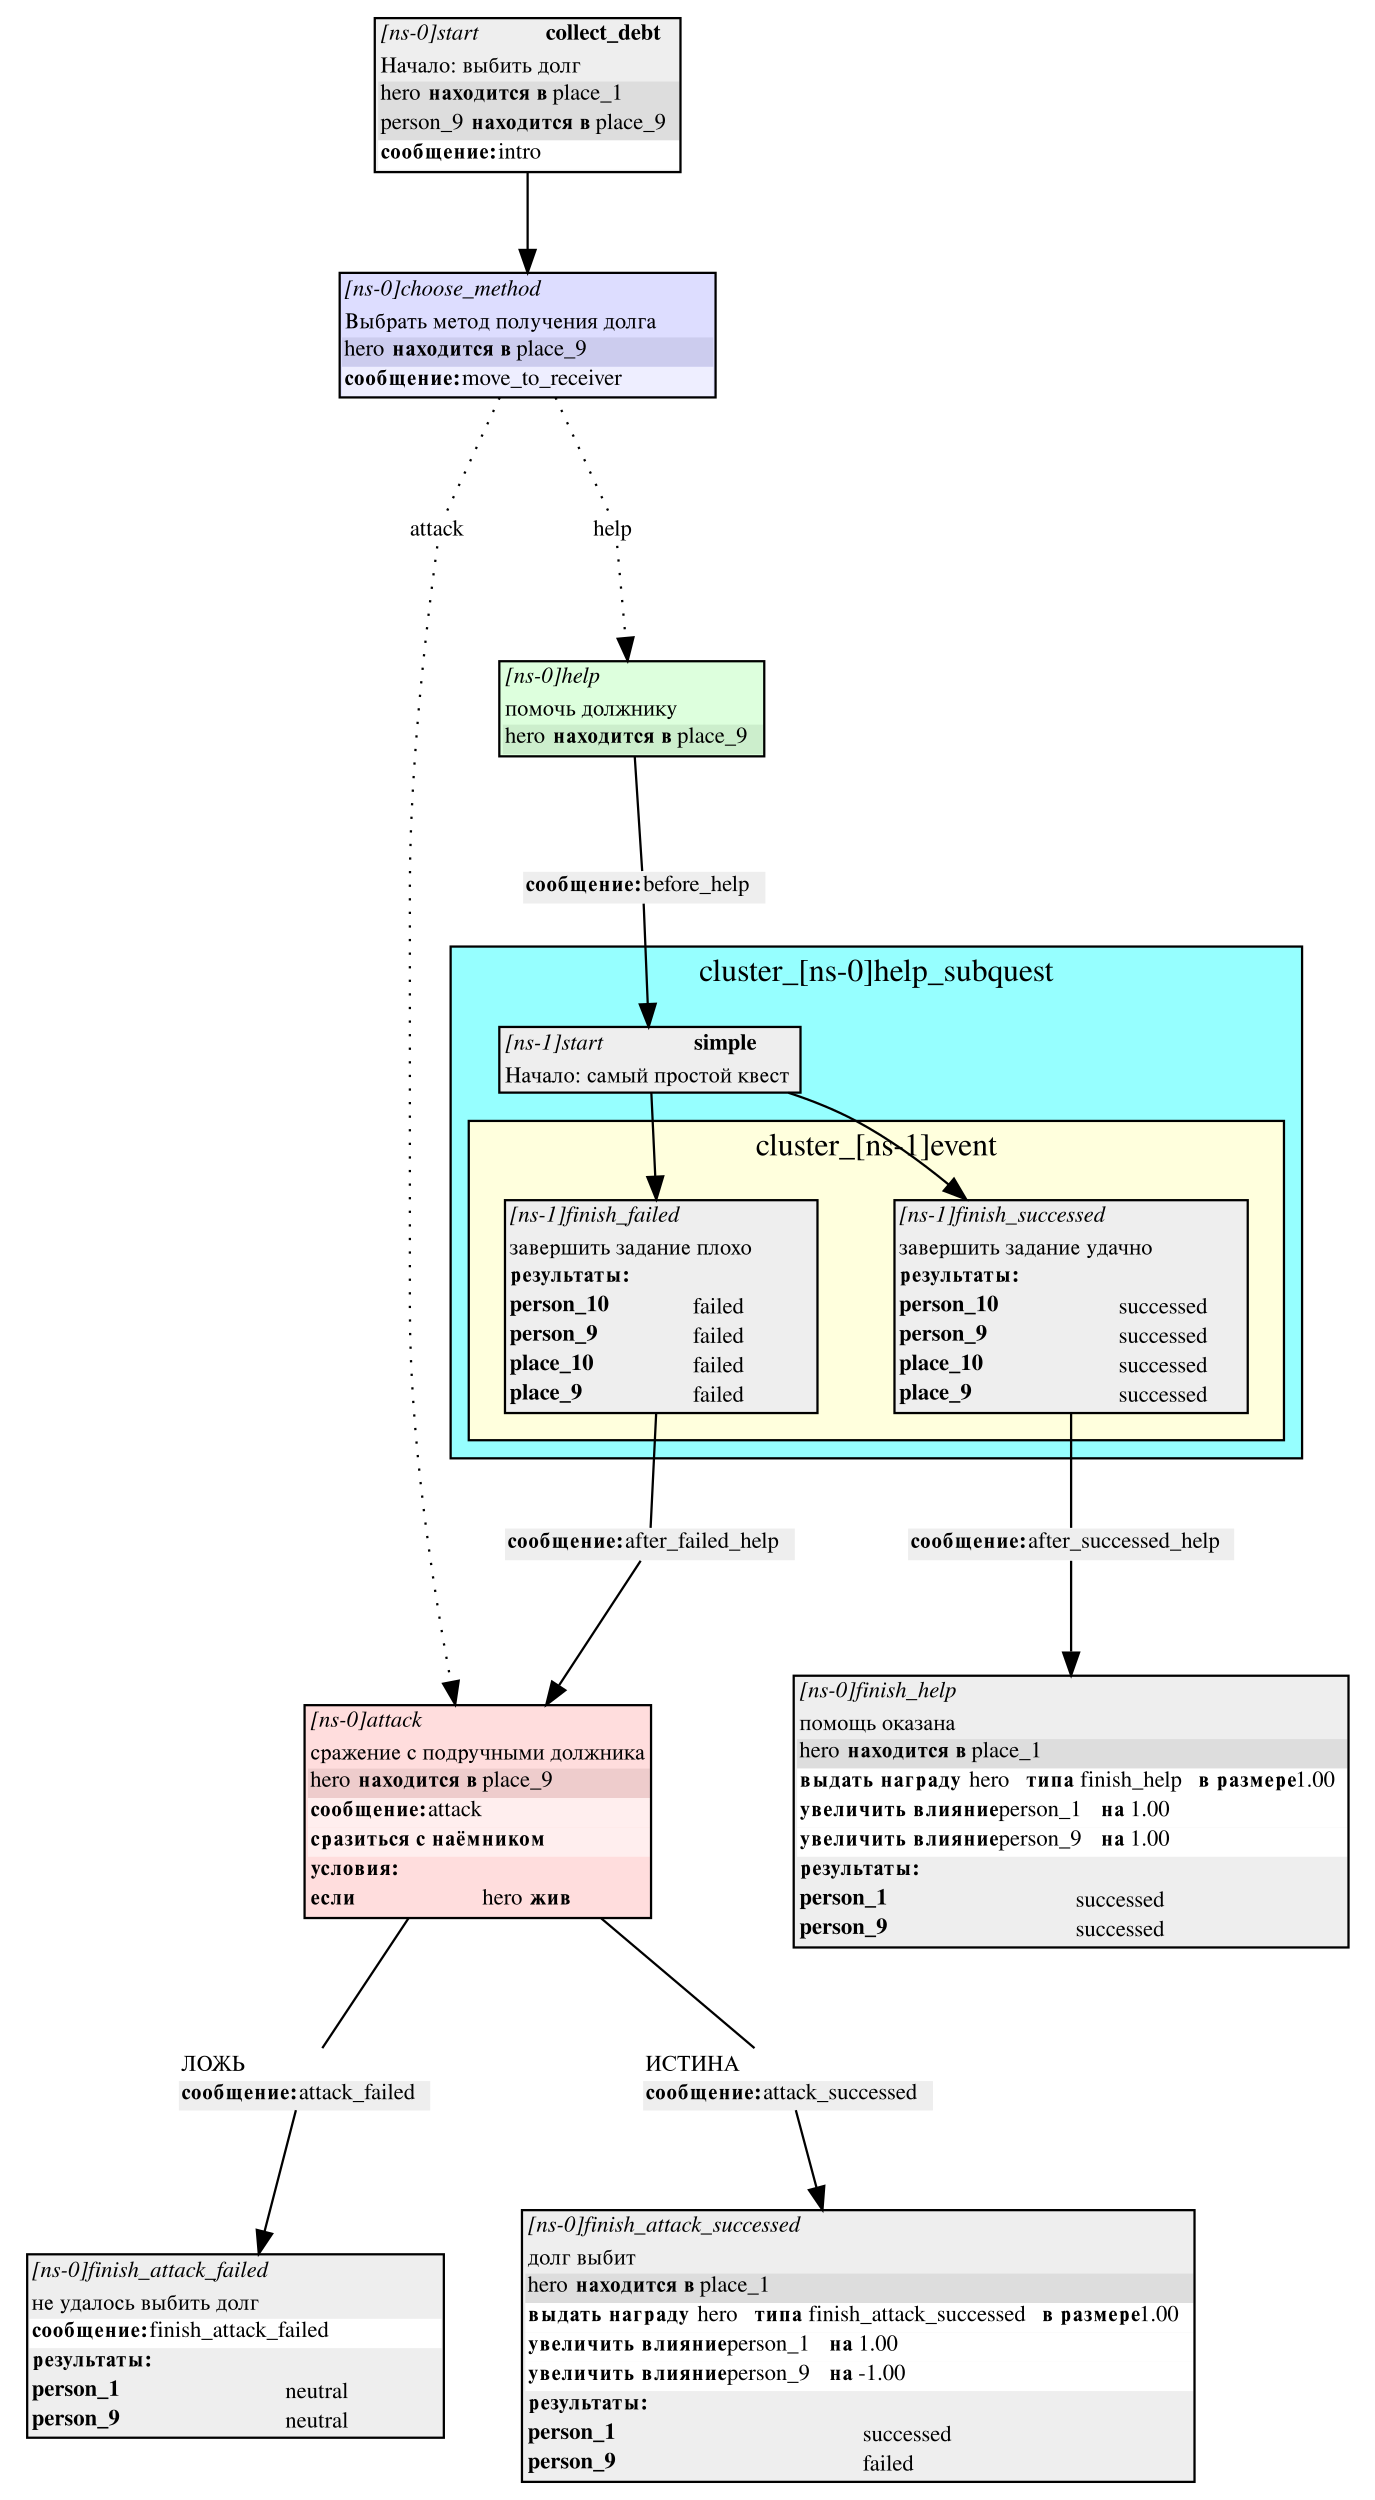
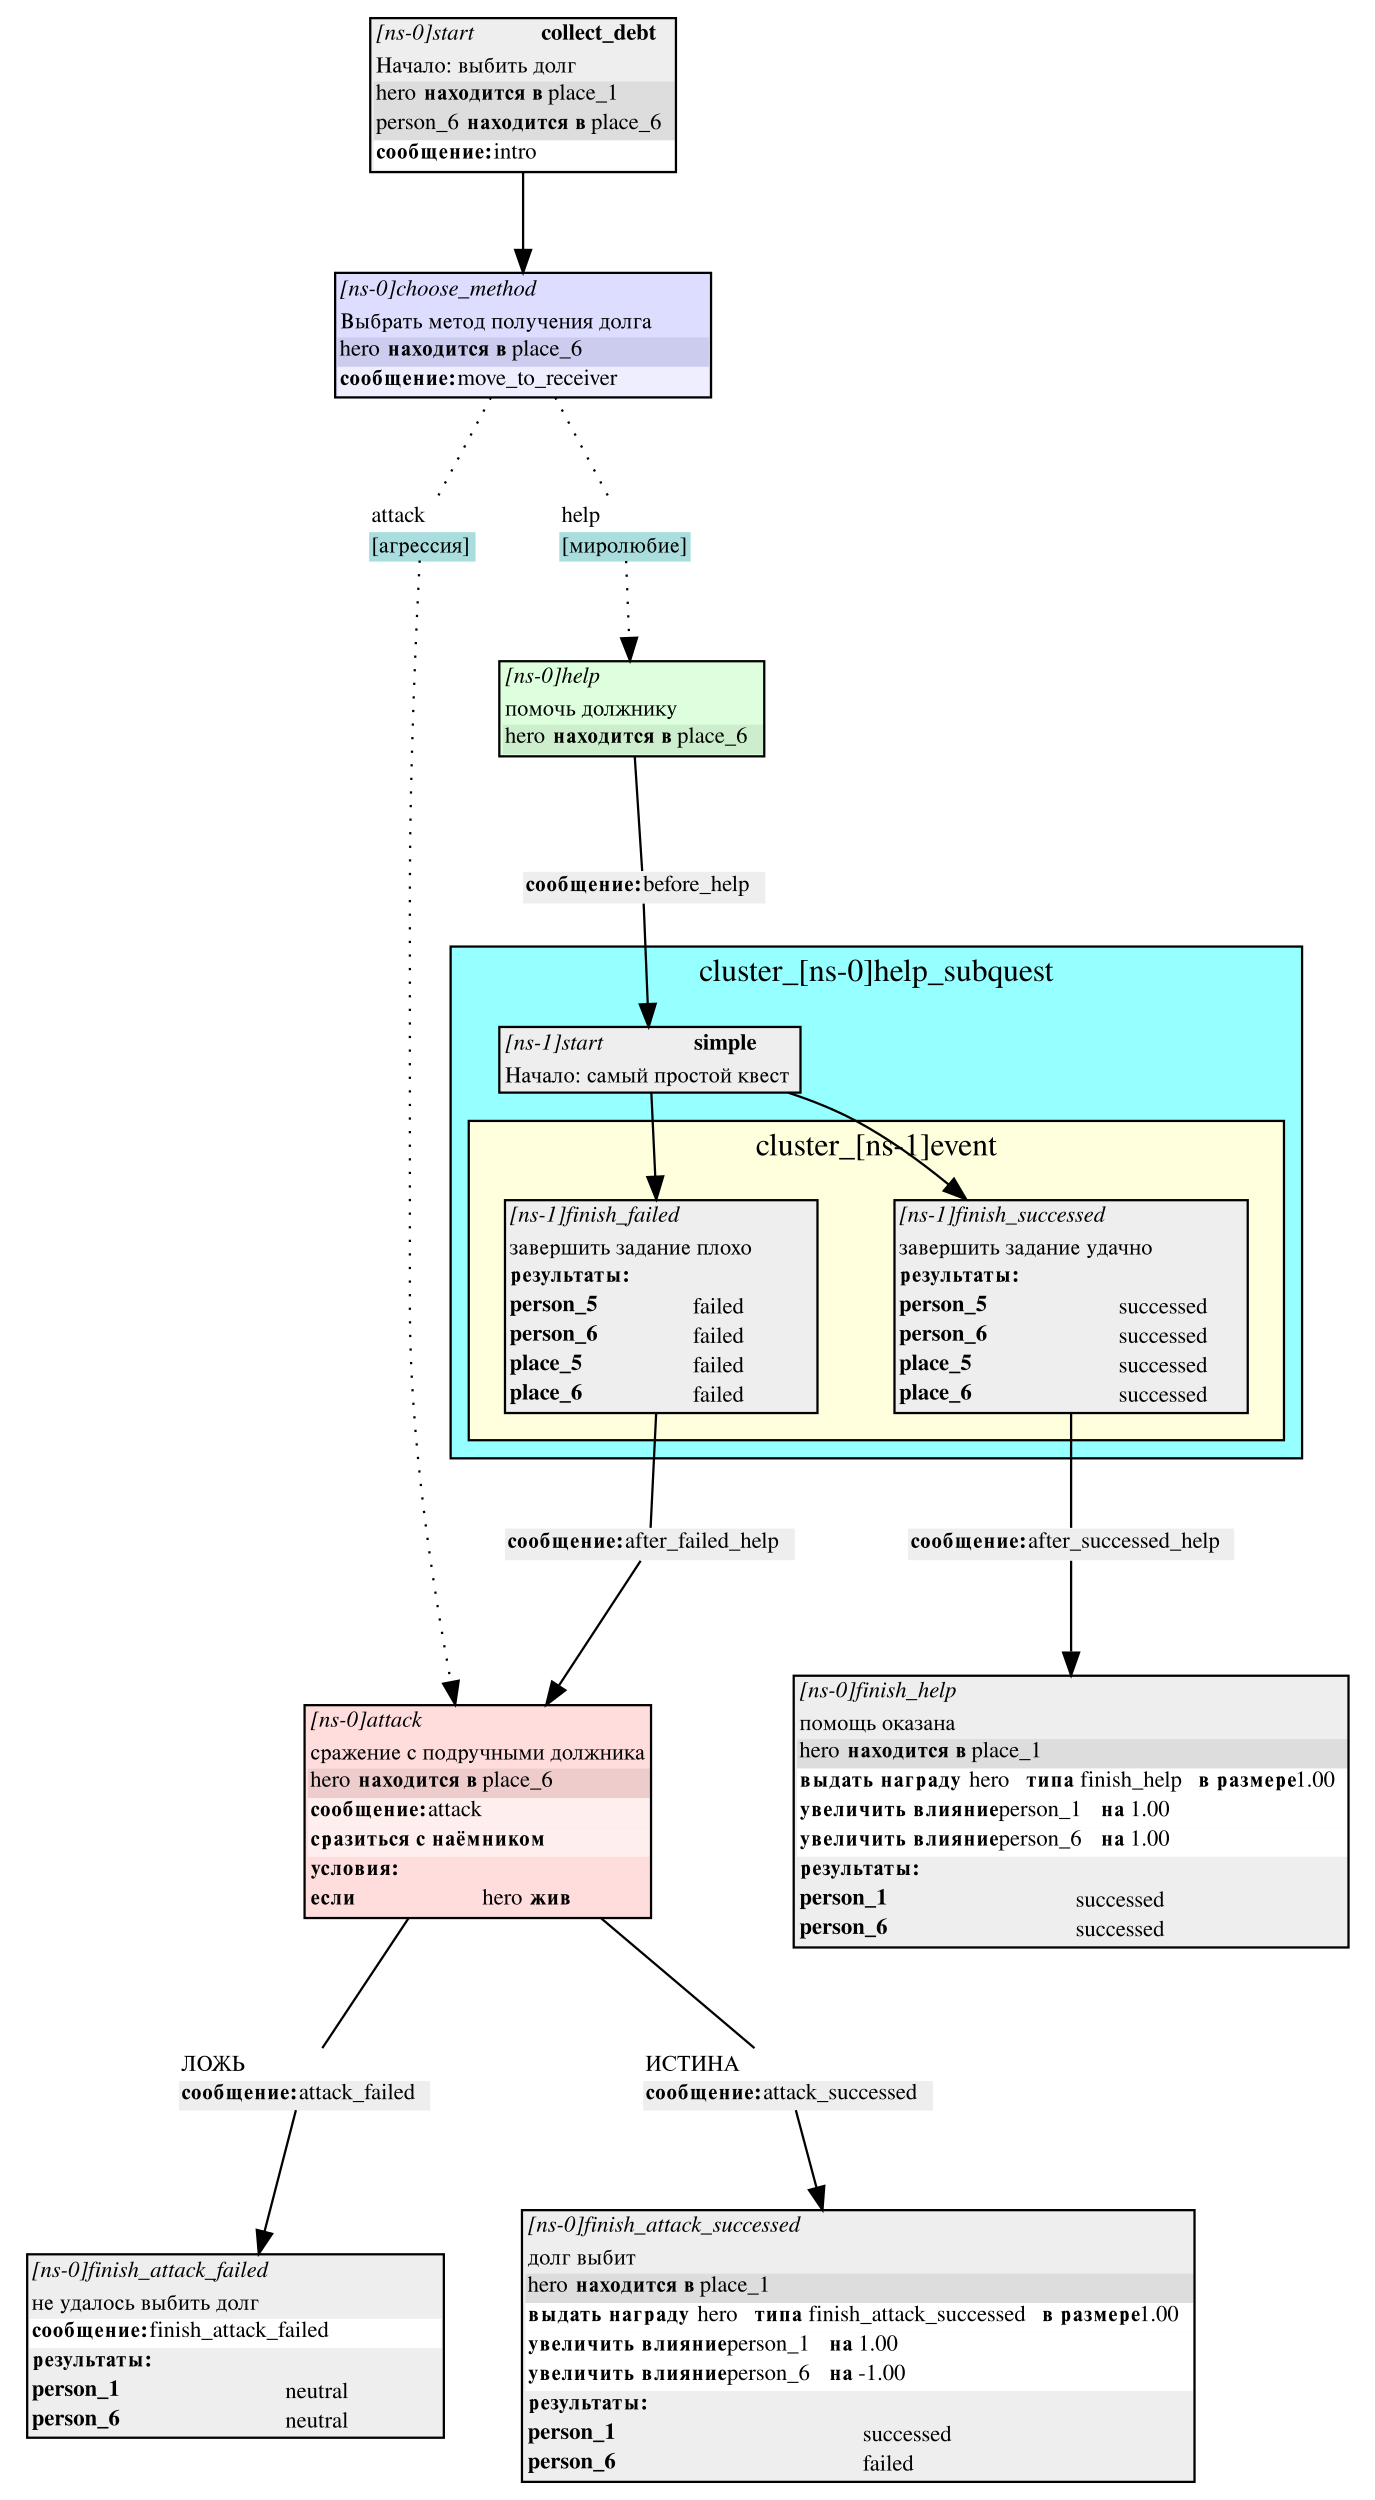
<svg xmlns="http://www.w3.org/2000/svg" width="607pt" height="1104pt" viewBox="0.00 0.00 607.00 1104.00">
  <g id="graph0" class="graph" transform="scale(1 1) rotate(0) translate(4 1100)">
    <polygon fill="white" stroke="white" points="-4,4 -4,-1100 603,-1100 603,4 -4,4" />
    <g id="clust1" class="cluster">
      <polygon fill="#96ffff" stroke="black" points="195,-456 195,-682 571,-682 571,-456 195,-456" />
      <text text-anchor="middle" x="383" y="-666.8" font-family="Times,serif" font-size="14.00">cluster_[ns-0]help_subquest</text>
    </g>
    <g id="clust2" class="cluster">
      <polygon fill="#ffffdd" stroke="black" points="203,-464 203,-605 563,-605 563,-464 203,-464" />
      <text text-anchor="middle" x="383" y="-589.8" font-family="Times,serif" font-size="14.00">cluster_[ns-1]event</text>
    </g>
    <g id="node1" class="node">
      <polygon fill="#eeeeee" stroke="none" points="216.5,-617.5 216.5,-646.5 349.5,-646.5 349.5,-617.5 216.5,-617.5" />
      <text text-anchor="start" x="219" y="-636.5" font-family="Times,serif" font-style="italic" font-size="10.00">[ns-1]start</text>
      <text text-anchor="start" x="302.5" y="-636.5" font-family="Times,serif" font-weight="bold" font-size="10.00">simple</text>
      <text text-anchor="start" x="219" y="-622" font-family="Times,serif" font-size="10.00">Начало: самый простой квест</text>
      <polygon fill="none" stroke="black" points="216.5,-617.5 216.5,-646.5 349.5,-646.5 349.5,-617.5 216.5,-617.5" />
    </g>
    <g id="node6" class="node">
      <polygon fill="#eeeeee" stroke="none" points="219,-476 219,-570 357,-570 357,-476 219,-476" />
      <text text-anchor="start" x="221" y="-560.5" font-family="Times,serif" font-style="italic" font-size="10.00">[ns-1]finish_failed</text>
      <text text-anchor="start" x="221" y="-546" font-family="Times,serif" font-size="10.00">завершить задание плохо</text>
      <polygon fill="#eeeeee" stroke="none" points="220,-529 220,-542 356,-542 356,-529 220,-529" />
      <text text-anchor="start" x="221" y="-534" font-family="Times,serif" font-weight="bold" font-size="10.00">результаты:</text>
-       <text text-anchor="start" x="221" y="-521" font-family="Times,serif" font-weight="bold" font-size="10.00">person_10</text>
+       <text text-anchor="start" x="221" y="-521" font-family="Times,serif" font-weight="bold" font-size="10.00">person_5</text>
      <text text-anchor="start" x="302" y="-520" font-family="Times,serif" font-size="10.00">failed</text>
-       <text text-anchor="start" x="221" y="-508" font-family="Times,serif" font-weight="bold" font-size="10.00">person_9</text>
+       <text text-anchor="start" x="221" y="-508" font-family="Times,serif" font-weight="bold" font-size="10.00">person_6</text>
      <text text-anchor="start" x="302" y="-507" font-family="Times,serif" font-size="10.00">failed</text>
-       <text text-anchor="start" x="221" y="-495" font-family="Times,serif" font-weight="bold" font-size="10.00">place_10</text>
+       <text text-anchor="start" x="221" y="-495" font-family="Times,serif" font-weight="bold" font-size="10.00">place_5</text>
      <text text-anchor="start" x="302" y="-494" font-family="Times,serif" font-size="10.00">failed</text>
-       <text text-anchor="start" x="221" y="-482" font-family="Times,serif" font-weight="bold" font-size="10.00">place_9</text>
+       <text text-anchor="start" x="221" y="-482" font-family="Times,serif" font-weight="bold" font-size="10.00">place_6</text>
      <text text-anchor="start" x="302" y="-481" font-family="Times,serif" font-size="10.00">failed</text>
      <polygon fill="none" stroke="black" points="219,-476 219,-570 357,-570 357,-476 219,-476" />
    </g>
    <g id="edge14" class="edge">
      <path fill="none" stroke="black" d="M283.633,-617.448C284.082,-607.855 284.716,-594.28 285.363,-580.442" />
      <polygon fill="black" stroke="black" points="288.862,-580.525 285.833,-570.373 281.87,-580.198 288.862,-580.525" />
    </g>
    <g id="node7" class="node">
      <polygon fill="#eeeeee" stroke="none" points="391,-476 391,-570 547,-570 547,-476 391,-476" />
      <text text-anchor="start" x="393" y="-560.5" font-family="Times,serif" font-style="italic" font-size="10.00">[ns-1]finish_successed</text>
      <text text-anchor="start" x="393" y="-546" font-family="Times,serif" font-size="10.00">завершить задание удачно</text>
      <polygon fill="#eeeeee" stroke="none" points="392,-529 392,-542 546,-542 546,-529 392,-529" />
      <text text-anchor="start" x="393" y="-534" font-family="Times,serif" font-weight="bold" font-size="10.00">результаты:</text>
-       <text text-anchor="start" x="393" y="-521" font-family="Times,serif" font-weight="bold" font-size="10.00">person_10</text>
+       <text text-anchor="start" x="393" y="-521" font-family="Times,serif" font-weight="bold" font-size="10.00">person_5</text>
      <text text-anchor="start" x="490" y="-520" font-family="Times,serif" font-size="10.00">successed</text>
-       <text text-anchor="start" x="393" y="-508" font-family="Times,serif" font-weight="bold" font-size="10.00">person_9</text>
+       <text text-anchor="start" x="393" y="-508" font-family="Times,serif" font-weight="bold" font-size="10.00">person_6</text>
      <text text-anchor="start" x="490" y="-507" font-family="Times,serif" font-size="10.00">successed</text>
-       <text text-anchor="start" x="393" y="-495" font-family="Times,serif" font-weight="bold" font-size="10.00">place_10</text>
+       <text text-anchor="start" x="393" y="-495" font-family="Times,serif" font-weight="bold" font-size="10.00">place_5</text>
      <text text-anchor="start" x="490" y="-494" font-family="Times,serif" font-size="10.00">successed</text>
-       <text text-anchor="start" x="393" y="-482" font-family="Times,serif" font-weight="bold" font-size="10.00">place_9</text>
+       <text text-anchor="start" x="393" y="-482" font-family="Times,serif" font-weight="bold" font-size="10.00">place_6</text>
      <text text-anchor="start" x="490" y="-481" font-family="Times,serif" font-size="10.00">successed</text>
      <polygon fill="none" stroke="black" points="391,-476 391,-570 547,-570 547,-476 391,-476" />
    </g>
    <g id="edge17" class="edge">
      <path fill="none" stroke="black" d="M344.142,-617.448C354.411,-614.078 364.732,-609.969 374,-605 388.237,-597.367 402.236,-587.312 414.93,-576.894" />
      <polygon fill="black" stroke="black" points="417.267,-579.501 422.655,-570.378 412.754,-574.15 417.267,-579.501" />
    </g>
    <g id="node2" class="node">
-       <polygon fill="#eeeeee" stroke="none" points="161.5,-1024 161.5,-1092 296.5,-1092 296.5,-1024 161.5,-1024" />
-       <text text-anchor="start" x="164" y="-1082.5" font-family="Times,serif" font-style="italic" font-size="10.00">[ns-0]start</text>
-       <text text-anchor="start" x="237" y="-1082.5" font-family="Times,serif" font-weight="bold" font-size="10.00">collect_debt</text>
-       <text text-anchor="start" x="164" y="-1068" font-family="Times,serif" font-size="10.00">Начало: выбить долг</text>
-       <polygon fill="#dddddd" stroke="none" points="163,-1051 163,-1064 296,-1064 296,-1051 163,-1051" />
-       <text text-anchor="start" x="164" y="-1056" font-family="Times,serif" font-size="10.00">hero </text>
-       <text text-anchor="start" x="185" y="-1056" font-family="Times,serif" font-weight="bold" font-size="10.00">находится в</text>
-       <text text-anchor="start" x="240" y="-1056" font-family="Times,serif" font-size="10.00"> place_1</text>
-       <polygon fill="#dddddd" stroke="none" points="163,-1038 163,-1051 296,-1051 296,-1038 163,-1038" />
-       <text text-anchor="start" x="164" y="-1043" font-family="Times,serif" font-size="10.00">person_9 </text>
-       <text text-anchor="start" x="204" y="-1043" font-family="Times,serif" font-weight="bold" font-size="10.00">находится в</text>
-       <text text-anchor="start" x="259" y="-1043" font-family="Times,serif" font-size="10.00"> place_9</text>
-       <polygon fill="#ffffff" stroke="none" points="163,-1025 163,-1038 296,-1038 296,-1025 163,-1025" />
-       <text text-anchor="start" x="164" y="-1030" font-family="Times,serif" font-weight="bold" font-size="10.00">сообщение:</text>
-       <text text-anchor="start" x="216" y="-1030" font-family="Times,serif" font-size="10.00"> intro</text>
-       <polygon fill="none" stroke="black" points="161.5,-1024 161.5,-1092 296.5,-1092 296.5,-1024 161.5,-1024" />
+       <polygon fill="#eeeeee" stroke="none" points="159.5,-1024 159.5,-1092 294.5,-1092 294.5,-1024 159.5,-1024" />
+       <text text-anchor="start" x="162" y="-1082.5" font-family="Times,serif" font-style="italic" font-size="10.00">[ns-0]start</text>
+       <text text-anchor="start" x="235" y="-1082.5" font-family="Times,serif" font-weight="bold" font-size="10.00">collect_debt</text>
+       <text text-anchor="start" x="162" y="-1068" font-family="Times,serif" font-size="10.00">Начало: выбить долг</text>
+       <polygon fill="#dddddd" stroke="none" points="161,-1051 161,-1064 294,-1064 294,-1051 161,-1051" />
+       <text text-anchor="start" x="162" y="-1056" font-family="Times,serif" font-size="10.00">hero </text>
+       <text text-anchor="start" x="183" y="-1056" font-family="Times,serif" font-weight="bold" font-size="10.00">находится в</text>
+       <text text-anchor="start" x="238" y="-1056" font-family="Times,serif" font-size="10.00"> place_1</text>
+       <polygon fill="#dddddd" stroke="none" points="161,-1038 161,-1051 294,-1051 294,-1038 161,-1038" />
+       <text text-anchor="start" x="162" y="-1043" font-family="Times,serif" font-size="10.00">person_6 </text>
+       <text text-anchor="start" x="202" y="-1043" font-family="Times,serif" font-weight="bold" font-size="10.00">находится в</text>
+       <text text-anchor="start" x="257" y="-1043" font-family="Times,serif" font-size="10.00"> place_6</text>
+       <polygon fill="#ffffff" stroke="none" points="161,-1025 161,-1038 294,-1038 294,-1025 161,-1025" />
+       <text text-anchor="start" x="162" y="-1030" font-family="Times,serif" font-weight="bold" font-size="10.00">сообщение:</text>
+       <text text-anchor="start" x="214" y="-1030" font-family="Times,serif" font-size="10.00"> intro</text>
+       <polygon fill="none" stroke="black" points="159.5,-1024 159.5,-1092 294.5,-1092 294.5,-1024 159.5,-1024" />
    </g>
    <g id="node5" class="node">
-       <polygon fill="#ddddff" stroke="none" points="146,-924.5 146,-979.5 312,-979.5 312,-924.5 146,-924.5" />
-       <text text-anchor="start" x="148" y="-969.5" font-family="Times,serif" font-style="italic" font-size="10.00">[ns-0]choose_method</text>
-       <text text-anchor="start" x="148" y="-955" font-family="Times,serif" font-size="10.00">Выбрать метод получения долга</text>
-       <polygon fill="#ccccee" stroke="none" points="147,-938 147,-951 311,-951 311,-938 147,-938" />
-       <text text-anchor="start" x="148" y="-943" font-family="Times,serif" font-size="10.00">hero </text>
-       <text text-anchor="start" x="169" y="-943" font-family="Times,serif" font-weight="bold" font-size="10.00">находится в</text>
-       <text text-anchor="start" x="224" y="-943" font-family="Times,serif" font-size="10.00"> place_9</text>
-       <polygon fill="#eeeeff" stroke="none" points="147,-925 147,-938 311,-938 311,-925 147,-925" />
-       <text text-anchor="start" x="148" y="-930" font-family="Times,serif" font-weight="bold" font-size="10.00">сообщение:</text>
-       <text text-anchor="start" x="200" y="-930" font-family="Times,serif" font-size="10.00"> move_to_receiver</text>
-       <polygon fill="none" stroke="black" points="146,-924.5 146,-979.5 312,-979.5 312,-924.5 146,-924.5" />
+       <polygon fill="#ddddff" stroke="none" points="144,-924.5 144,-979.5 310,-979.5 310,-924.5 144,-924.5" />
+       <text text-anchor="start" x="146" y="-969.5" font-family="Times,serif" font-style="italic" font-size="10.00">[ns-0]choose_method</text>
+       <text text-anchor="start" x="146" y="-955" font-family="Times,serif" font-size="10.00">Выбрать метод получения долга</text>
+       <polygon fill="#ccccee" stroke="none" points="145,-938 145,-951 309,-951 309,-938 145,-938" />
+       <text text-anchor="start" x="146" y="-943" font-family="Times,serif" font-size="10.00">hero </text>
+       <text text-anchor="start" x="167" y="-943" font-family="Times,serif" font-weight="bold" font-size="10.00">находится в</text>
+       <text text-anchor="start" x="222" y="-943" font-family="Times,serif" font-size="10.00"> place_6</text>
+       <polygon fill="#eeeeff" stroke="none" points="145,-925 145,-938 309,-938 309,-925 145,-925" />
+       <text text-anchor="start" x="146" y="-930" font-family="Times,serif" font-weight="bold" font-size="10.00">сообщение:</text>
+       <text text-anchor="start" x="198" y="-930" font-family="Times,serif" font-size="10.00"> move_to_receiver</text>
+       <polygon fill="none" stroke="black" points="144,-924.5 144,-979.5 310,-979.5 310,-924.5 144,-924.5" />
    </g>
    <g id="edge5" class="edge">
-       <path fill="none" stroke="black" d="M229,-1023.81C229,-1013 229,-1000.93 229,-989.867" />
-       <polygon fill="black" stroke="black" points="232.5,-989.639 229,-979.639 225.5,-989.639 232.5,-989.639" />
+       <path fill="none" stroke="black" d="M227,-1023.81C227,-1013 227,-1000.93 227,-989.867" />
+       <polygon fill="black" stroke="black" points="230.5,-989.639 227,-979.639 223.5,-989.639 230.5,-989.639" />
    </g>
    <g id="node3" class="node">
      <polygon fill="#ffdddd" stroke="none" points="130.5,-253 130.5,-347 283.5,-347 283.5,-253 130.5,-253" />
      <text text-anchor="start" x="133" y="-337.5" font-family="Times,serif" font-style="italic" font-size="10.00">[ns-0]attack</text>
      <text text-anchor="start" x="133" y="-323" font-family="Times,serif" font-size="10.00">сражение с подручными должника</text>
      <polygon fill="#eecccc" stroke="none" points="132,-306 132,-319 283,-319 283,-306 132,-306" />
      <text text-anchor="start" x="133" y="-311" font-family="Times,serif" font-size="10.00">hero </text>
      <text text-anchor="start" x="154" y="-311" font-family="Times,serif" font-weight="bold" font-size="10.00">находится в</text>
-       <text text-anchor="start" x="209" y="-311" font-family="Times,serif" font-size="10.00"> place_9</text>
+       <text text-anchor="start" x="209" y="-311" font-family="Times,serif" font-size="10.00"> place_6</text>
      <polygon fill="#ffeeee" stroke="none" points="132,-293 132,-306 283,-306 283,-293 132,-293" />
      <text text-anchor="start" x="133" y="-298" font-family="Times,serif" font-weight="bold" font-size="10.00">сообщение:</text>
      <text text-anchor="start" x="185" y="-298" font-family="Times,serif" font-size="10.00"> attack</text>
      <polygon fill="#ffeeee" stroke="none" points="132,-280 132,-293 283,-293 283,-280 132,-280" />
      <text text-anchor="start" x="133" y="-285" font-family="Times,serif" font-weight="bold" font-size="10.00">сразиться с наёмником</text>
      <polygon fill="#ffdddd" stroke="none" points="132,-267 132,-280 283,-280 283,-267 132,-267" />
      <text text-anchor="start" x="133" y="-272" font-family="Times,serif" font-weight="bold" font-size="10.00">условия:</text>
      <text text-anchor="start" x="133" y="-259" font-family="Times,serif" font-weight="bold" font-size="10.00">если </text>
      <polygon fill="#ffdddd" stroke="none" points="208,-254 208,-267 283,-267 283,-254 208,-254" />
      <text text-anchor="start" x="209" y="-259" font-family="Times,serif" font-size="10.00">hero </text>
      <text text-anchor="start" x="230" y="-259" font-family="Times,serif" font-weight="bold" font-size="10.00">жив</text>
      <polygon fill="none" stroke="black" points="130.5,-253 130.5,-347 283.5,-347 283.5,-253 130.5,-253" />
    </g>
    <g id="node15" class="node">
      <polygon fill="#ffffff" stroke="none" points="75,-181 75,-195 186,-195 186,-181 75,-181" />
      <text text-anchor="start" x="76" y="-185.5" font-family="Times,serif" font-size="10.00">ЛОЖЬ</text>
      <polygon fill="#eeeeee" stroke="none" points="75,-168 75,-181 186,-181 186,-168 75,-168" />
      <text text-anchor="start" x="76" y="-173" font-family="Times,serif" font-weight="bold" font-size="10.00">сообщение:</text>
      <text text-anchor="start" x="128" y="-173" font-family="Times,serif" font-size="10.00"> attack_failed</text>
    </g>
    <g id="edge10" class="edge">
      <path fill="none" stroke="black" d="M176.346,-252.82C162.59,-232.097 147.439,-209.271 138.325,-195.542" />
    </g>
    <g id="node17" class="node">
      <polygon fill="#ffffff" stroke="none" points="280,-181 280,-195 408,-195 408,-181 280,-181" />
      <text text-anchor="start" x="281" y="-185.5" font-family="Times,serif" font-size="10.00">ИСТИНА</text>
      <polygon fill="#eeeeee" stroke="none" points="280,-168 280,-181 408,-181 408,-168 280,-168" />
      <text text-anchor="start" x="281" y="-173" font-family="Times,serif" font-weight="bold" font-size="10.00">сообщение:</text>
      <text text-anchor="start" x="333" y="-173" font-family="Times,serif" font-size="10.00"> attack_successed</text>
    </g>
    <g id="edge15" class="edge">
      <path fill="none" stroke="black" d="M261.54,-252.82C286.015,-232.097 312.973,-209.271 329.188,-195.542" />
    </g>
    <g id="node4" class="node">
      <polygon fill="#eeeeee" stroke="none" points="226.5,-4 226.5,-124 523.5,-124 523.5,-4 226.5,-4" />
      <text text-anchor="start" x="229" y="-114.5" font-family="Times,serif" font-style="italic" font-size="10.00">[ns-0]finish_attack_successed</text>
      <text text-anchor="start" x="229" y="-100" font-family="Times,serif" font-size="10.00">долг выбит</text>
      <polygon fill="#dddddd" stroke="none" points="228,-83 228,-96 523,-96 523,-83 228,-83" />
      <text text-anchor="start" x="229" y="-88" font-family="Times,serif" font-size="10.00">hero </text>
      <text text-anchor="start" x="250" y="-88" font-family="Times,serif" font-weight="bold" font-size="10.00">находится в</text>
      <text text-anchor="start" x="305" y="-88" font-family="Times,serif" font-size="10.00"> place_1</text>
      <polygon fill="#ffffff" stroke="none" points="228,-70 228,-83 523,-83 523,-70 228,-70" />
      <text text-anchor="start" x="229" y="-75" font-family="Times,serif" font-weight="bold" font-size="10.00">выдать награду </text>
      <text text-anchor="start" x="304" y="-75" font-family="Times,serif" font-size="10.00">  hero </text>
      <text text-anchor="start" x="329" y="-75" font-family="Times,serif" font-weight="bold" font-size="10.00">типа </text>
      <text text-anchor="start" x="353" y="-75" font-family="Times,serif" font-size="10.00"> finish_attack_successed </text>
      <text text-anchor="start" x="456" y="-75" font-family="Times,serif" font-weight="bold" font-size="10.00">в размере</text>
      <text text-anchor="start" x="499" y="-75" font-family="Times,serif" font-size="10.00"> 1.00</text>
      <polygon fill="#ffffff" stroke="none" points="228,-57 228,-70 523,-70 523,-57 228,-57" />
      <text text-anchor="start" x="229" y="-62" font-family="Times,serif" font-weight="bold" font-size="10.00">увеличить влияние </text>
      <text text-anchor="start" x="317" y="-62" font-family="Times,serif" font-size="10.00">  person_1 </text>
      <text text-anchor="start" x="362" y="-62" font-family="Times,serif" font-weight="bold" font-size="10.00">на </text>
      <text text-anchor="start" x="375" y="-62" font-family="Times,serif" font-size="10.00"> 1.00</text>
      <polygon fill="#ffffff" stroke="none" points="228,-44 228,-57 523,-57 523,-44 228,-44" />
      <text text-anchor="start" x="229" y="-49" font-family="Times,serif" font-weight="bold" font-size="10.00">увеличить влияние </text>
-       <text text-anchor="start" x="317" y="-49" font-family="Times,serif" font-size="10.00">  person_9 </text>
+       <text text-anchor="start" x="317" y="-49" font-family="Times,serif" font-size="10.00">  person_6 </text>
      <text text-anchor="start" x="362" y="-49" font-family="Times,serif" font-weight="bold" font-size="10.00">на </text>
      <text text-anchor="start" x="375" y="-49" font-family="Times,serif" font-size="10.00"> -1.00</text>
      <polygon fill="#eeeeee" stroke="none" points="228,-31 228,-44 523,-44 523,-31 228,-31" />
      <text text-anchor="start" x="229" y="-36" font-family="Times,serif" font-weight="bold" font-size="10.00">результаты:</text>
      <text text-anchor="start" x="229" y="-23" font-family="Times,serif" font-weight="bold" font-size="10.00">person_1</text>
      <text text-anchor="start" x="377" y="-22" font-family="Times,serif" font-size="10.00">successed</text>
-       <text text-anchor="start" x="229" y="-10" font-family="Times,serif" font-weight="bold" font-size="10.00">person_9</text>
+       <text text-anchor="start" x="229" y="-10" font-family="Times,serif" font-weight="bold" font-size="10.00">person_6</text>
      <text text-anchor="start" x="377" y="-9" font-family="Times,serif" font-size="10.00">failed</text>
      <polygon fill="none" stroke="black" points="226.5,-4 226.5,-124 523.5,-124 523.5,-4 226.5,-4" />
    </g>
    <g id="node14" class="node">
-       <polygon fill="#ffffff" stroke="none" points="176,-859 176,-873 204,-873 204,-859 176,-859" />
-       <text text-anchor="start" x="177" y="-863.5" font-family="Times,serif" font-size="10.00">attack</text>
+       <polygon fill="#ffffff" stroke="none" points="159,-865 159,-879 206,-879 206,-865 159,-865" />
+       <text text-anchor="start" x="160" y="-869.5" font-family="Times,serif" font-size="10.00">attack</text>
+       <polygon fill="#aadddd" stroke="none" points="159,-852 159,-865 206,-865 206,-852 159,-852" />
+       <text text-anchor="start" x="160" y="-856" font-family="Times,serif" font-size="10.00">[агрессия]</text>
    </g>
    <g id="edge8" class="edge">
-       <path fill="none" stroke="black" stroke-dasharray="1,5" d="M216.66,-924.422C208.269,-906.349 197.825,-883.853 192.868,-873.177" />
+       <path fill="none" stroke="black" stroke-dasharray="1,5" d="M212.762,-924.422C204.728,-909.426 195.062,-891.383 188.737,-879.576" />
    </g>
    <g id="node16" class="node">
-       <polygon fill="#ffffff" stroke="none" points="257,-859 257,-873 279,-873 279,-859 257,-859" />
-       <text text-anchor="start" x="258" y="-863.5" font-family="Times,serif" font-size="10.00">help</text>
+       <polygon fill="#ffffff" stroke="none" points="243,-865 243,-879 301,-879 301,-865 243,-865" />
+       <text text-anchor="start" x="244" y="-869.5" font-family="Times,serif" font-size="10.00">help</text>
+       <polygon fill="#aadddd" stroke="none" points="243,-852 243,-865 301,-865 301,-852 243,-852" />
+       <text text-anchor="start" x="244" y="-856" font-family="Times,serif" font-size="10.00">[миролюбие]</text>
    </g>
    <g id="edge12" class="edge">
-       <path fill="none" stroke="black" stroke-dasharray="1,5" d="M241.34,-924.422C249.731,-906.349 260.175,-883.853 265.132,-873.177" />
+       <path fill="none" stroke="black" stroke-dasharray="1,5" d="M241.238,-924.422C249.272,-909.426 258.938,-891.383 265.263,-879.576" />
    </g>
    <g id="node12" class="node">
      <polygon fill="#eeeeee" stroke="none" points="219,-411 219,-425 347,-425 347,-411 219,-411" />
      <text text-anchor="start" x="220" y="-416.5" font-family="Times,serif" font-weight="bold" font-size="10.00">сообщение:</text>
      <text text-anchor="start" x="272" y="-416.5" font-family="Times,serif" font-size="10.00"> after_failed_help</text>
    </g>
    <g id="edge3" class="edge">
      <path fill="none" stroke="black" d="M285.763,-475.923C284.806,-456.211 283.798,-435.429 283.306,-425.298" />
    </g>
    <g id="node11" class="node">
      <polygon fill="#eeeeee" stroke="none" points="397,-411 397,-425 541,-425 541,-411 397,-411" />
      <text text-anchor="start" x="398" y="-416.5" font-family="Times,serif" font-weight="bold" font-size="10.00">сообщение:</text>
      <text text-anchor="start" x="450" y="-416.5" font-family="Times,serif" font-size="10.00"> after_successed_help</text>
    </g>
    <g id="edge1" class="edge">
      <path fill="none" stroke="black" d="M469,-475.923C469,-456.211 469,-435.429 469,-425.298" />
    </g>
    <g id="node8" class="node">
      <polygon fill="#eeeeee" stroke="none" points="8,-23.5 8,-104.5 192,-104.5 192,-23.5 8,-23.5" />
      <text text-anchor="start" x="10" y="-94.5" font-family="Times,serif" font-style="italic" font-size="10.00">[ns-0]finish_attack_failed</text>
      <text text-anchor="start" x="10" y="-80" font-family="Times,serif" font-size="10.00">не удалось выбить долг</text>
      <polygon fill="#ffffff" stroke="none" points="9,-63 9,-76 191,-76 191,-63 9,-63" />
      <text text-anchor="start" x="10" y="-68" font-family="Times,serif" font-weight="bold" font-size="10.00">сообщение:</text>
      <text text-anchor="start" x="62" y="-68" font-family="Times,serif" font-size="10.00"> finish_attack_failed</text>
      <polygon fill="#eeeeee" stroke="none" points="9,-50 9,-63 191,-63 191,-50 9,-50" />
      <text text-anchor="start" x="10" y="-55" font-family="Times,serif" font-weight="bold" font-size="10.00">результаты:</text>
      <text text-anchor="start" x="10" y="-42" font-family="Times,serif" font-weight="bold" font-size="10.00">person_1</text>
      <text text-anchor="start" x="122" y="-41" font-family="Times,serif" font-size="10.00">neutral</text>
-       <text text-anchor="start" x="10" y="-29" font-family="Times,serif" font-weight="bold" font-size="10.00">person_9</text>
+       <text text-anchor="start" x="10" y="-29" font-family="Times,serif" font-weight="bold" font-size="10.00">person_6</text>
      <text text-anchor="start" x="122" y="-28" font-family="Times,serif" font-size="10.00">neutral</text>
      <polygon fill="none" stroke="black" points="8,-23.5 8,-104.5 192,-104.5 192,-23.5 8,-23.5" />
    </g>
    <g id="node9" class="node">
      <polygon fill="#ddffdd" stroke="none" points="216.5,-766 216.5,-808 333.5,-808 333.5,-766 216.5,-766" />
      <text text-anchor="start" x="219" y="-798.5" font-family="Times,serif" font-style="italic" font-size="10.00">[ns-0]help</text>
      <text text-anchor="start" x="219" y="-784" font-family="Times,serif" font-size="10.00">помочь должнику</text>
      <polygon fill="#cceecc" stroke="none" points="218,-767 218,-780 333,-780 333,-767 218,-767" />
      <text text-anchor="start" x="219" y="-772" font-family="Times,serif" font-size="10.00">hero </text>
      <text text-anchor="start" x="240" y="-772" font-family="Times,serif" font-weight="bold" font-size="10.00">находится в</text>
-       <text text-anchor="start" x="295" y="-772" font-family="Times,serif" font-size="10.00"> place_9</text>
+       <text text-anchor="start" x="295" y="-772" font-family="Times,serif" font-size="10.00"> place_6</text>
      <polygon fill="none" stroke="black" points="216.5,-766 216.5,-808 333.5,-808 333.5,-766 216.5,-766" />
    </g>
    <g id="node13" class="node">
      <polygon fill="#eeeeee" stroke="none" points="227,-701 227,-715 334,-715 334,-701 227,-701" />
      <text text-anchor="start" x="228" y="-706.5" font-family="Times,serif" font-weight="bold" font-size="10.00">сообщение:</text>
      <text text-anchor="start" x="280" y="-706.5" font-family="Times,serif" font-size="10.00"> before_help</text>
    </g>
    <g id="edge6" class="edge">
      <path fill="none" stroke="black" d="M276.314,-765.769C277.402,-749.015 278.88,-726.253 279.588,-715.342" />
    </g>
    <g id="node10" class="node">
      <polygon fill="#eeeeee" stroke="none" points="346.5,-240 346.5,-360 591.5,-360 591.5,-240 346.5,-240" />
      <text text-anchor="start" x="349" y="-350.5" font-family="Times,serif" font-style="italic" font-size="10.00">[ns-0]finish_help</text>
      <text text-anchor="start" x="349" y="-336" font-family="Times,serif" font-size="10.00">помощь оказана</text>
      <polygon fill="#dddddd" stroke="none" points="348,-319 348,-332 591,-332 591,-319 348,-319" />
      <text text-anchor="start" x="349" y="-324" font-family="Times,serif" font-size="10.00">hero </text>
      <text text-anchor="start" x="370" y="-324" font-family="Times,serif" font-weight="bold" font-size="10.00">находится в</text>
      <text text-anchor="start" x="425" y="-324" font-family="Times,serif" font-size="10.00"> place_1</text>
      <polygon fill="#ffffff" stroke="none" points="348,-306 348,-319 591,-319 591,-306 348,-306" />
      <text text-anchor="start" x="349" y="-311" font-family="Times,serif" font-weight="bold" font-size="10.00">выдать награду </text>
      <text text-anchor="start" x="424" y="-311" font-family="Times,serif" font-size="10.00">  hero </text>
      <text text-anchor="start" x="449" y="-311" font-family="Times,serif" font-weight="bold" font-size="10.00">типа </text>
      <text text-anchor="start" x="473" y="-311" font-family="Times,serif" font-size="10.00"> finish_help </text>
      <text text-anchor="start" x="525" y="-311" font-family="Times,serif" font-weight="bold" font-size="10.00">в размере</text>
      <text text-anchor="start" x="568" y="-311" font-family="Times,serif" font-size="10.00"> 1.00</text>
      <polygon fill="#ffffff" stroke="none" points="348,-293 348,-306 591,-306 591,-293 348,-293" />
      <text text-anchor="start" x="349" y="-298" font-family="Times,serif" font-weight="bold" font-size="10.00">увеличить влияние </text>
      <text text-anchor="start" x="437" y="-298" font-family="Times,serif" font-size="10.00">  person_1 </text>
      <text text-anchor="start" x="482" y="-298" font-family="Times,serif" font-weight="bold" font-size="10.00">на </text>
      <text text-anchor="start" x="495" y="-298" font-family="Times,serif" font-size="10.00"> 1.00</text>
      <polygon fill="#ffffff" stroke="none" points="348,-280 348,-293 591,-293 591,-280 348,-280" />
      <text text-anchor="start" x="349" y="-285" font-family="Times,serif" font-weight="bold" font-size="10.00">увеличить влияние </text>
-       <text text-anchor="start" x="437" y="-285" font-family="Times,serif" font-size="10.00">  person_9 </text>
+       <text text-anchor="start" x="437" y="-285" font-family="Times,serif" font-size="10.00">  person_6 </text>
      <text text-anchor="start" x="482" y="-285" font-family="Times,serif" font-weight="bold" font-size="10.00">на </text>
      <text text-anchor="start" x="495" y="-285" font-family="Times,serif" font-size="10.00"> 1.00</text>
      <polygon fill="#eeeeee" stroke="none" points="348,-267 348,-280 591,-280 591,-267 348,-267" />
      <text text-anchor="start" x="349" y="-272" font-family="Times,serif" font-weight="bold" font-size="10.00">результаты:</text>
      <text text-anchor="start" x="349" y="-259" font-family="Times,serif" font-weight="bold" font-size="10.00">person_1</text>
      <text text-anchor="start" x="471" y="-258" font-family="Times,serif" font-size="10.00">successed</text>
-       <text text-anchor="start" x="349" y="-246" font-family="Times,serif" font-weight="bold" font-size="10.00">person_9</text>
+       <text text-anchor="start" x="349" y="-246" font-family="Times,serif" font-weight="bold" font-size="10.00">person_6</text>
      <text text-anchor="start" x="471" y="-245" font-family="Times,serif" font-size="10.00">successed</text>
      <polygon fill="none" stroke="black" points="346.5,-240 346.5,-360 591.5,-360 591.5,-240 346.5,-240" />
    </g>
    <g id="edge2" class="edge">
      <path fill="none" stroke="black" d="M469,-410.763C469,-402.579 469,-387.292 469,-370.67" />
      <polygon fill="black" stroke="black" points="472.5,-370.2 469,-360.2 465.5,-370.2 472.5,-370.2" />
    </g>
    <g id="edge4" class="edge">
      <path fill="none" stroke="black" d="M278.914,-410.763C271.973,-400.169 257.233,-377.672 242.895,-355.787" />
      <polygon fill="black" stroke="black" points="245.633,-353.579 237.225,-347.133 239.778,-357.415 245.633,-353.579" />
    </g>
    <g id="edge7" class="edge">
      <path fill="none" stroke="black" d="M280.246,-700.944C280.634,-691.352 281.412,-672.159 282.043,-656.611" />
      <polygon fill="black" stroke="black" points="285.541,-656.727 282.449,-646.593 278.547,-656.443 285.541,-656.727" />
    </g>
    <g id="edge9" class="edge">
-       <path fill="none" stroke="black" stroke-dasharray="1,5" d="M189.106,-858.774C186.169,-837.749 177,-767.431 177,-709 177,-709 177,-709 177,-522 177,-465.603 186.712,-401.84 195.084,-357.349" />
+       <path fill="none" stroke="black" stroke-dasharray="1,5" d="M181.326,-852.467C179.961,-825.985 177,-762.382 177,-709 177,-709 177,-709 177,-522 177,-465.603 186.712,-401.84 195.084,-357.349" />
      <polygon fill="black" stroke="black" points="198.562,-357.797 197.01,-347.316 191.687,-356.476 198.562,-357.797" />
    </g>
    <g id="edge11" class="edge">
      <path fill="none" stroke="black" d="M126.675,-168.143C123.308,-155.123 117.887,-134.162 112.808,-114.525" />
      <polygon fill="black" stroke="black" points="116.168,-113.536 110.275,-104.73 109.391,-115.288 116.168,-113.536" />
    </g>
    <g id="edge13" class="edge">
-       <path fill="none" stroke="black" stroke-dasharray="1,5" d="M268.549,-858.958C269.345,-850.201 270.875,-833.379 272.244,-818.312" />
-       <polygon fill="black" stroke="black" points="275.736,-818.557 273.156,-808.281 268.765,-817.923 275.736,-818.557" />
+       <path fill="none" stroke="black" stroke-dasharray="1,5" d="M272.495,-852.285C272.856,-843.035 273.359,-830.108 273.821,-818.271" />
+       <polygon fill="black" stroke="black" points="277.318,-818.397 274.21,-808.269 270.324,-818.125 277.318,-818.397" />
    </g>
    <g id="edge16" class="edge">
      <path fill="none" stroke="black" d="M347.436,-168.143C349.783,-159.361 353.095,-146.967 356.613,-133.803" />
      <polygon fill="black" stroke="black" points="360,-134.686 359.2,-124.122 353.237,-132.879 360,-134.686" />
    </g>
  </g>
</svg>
